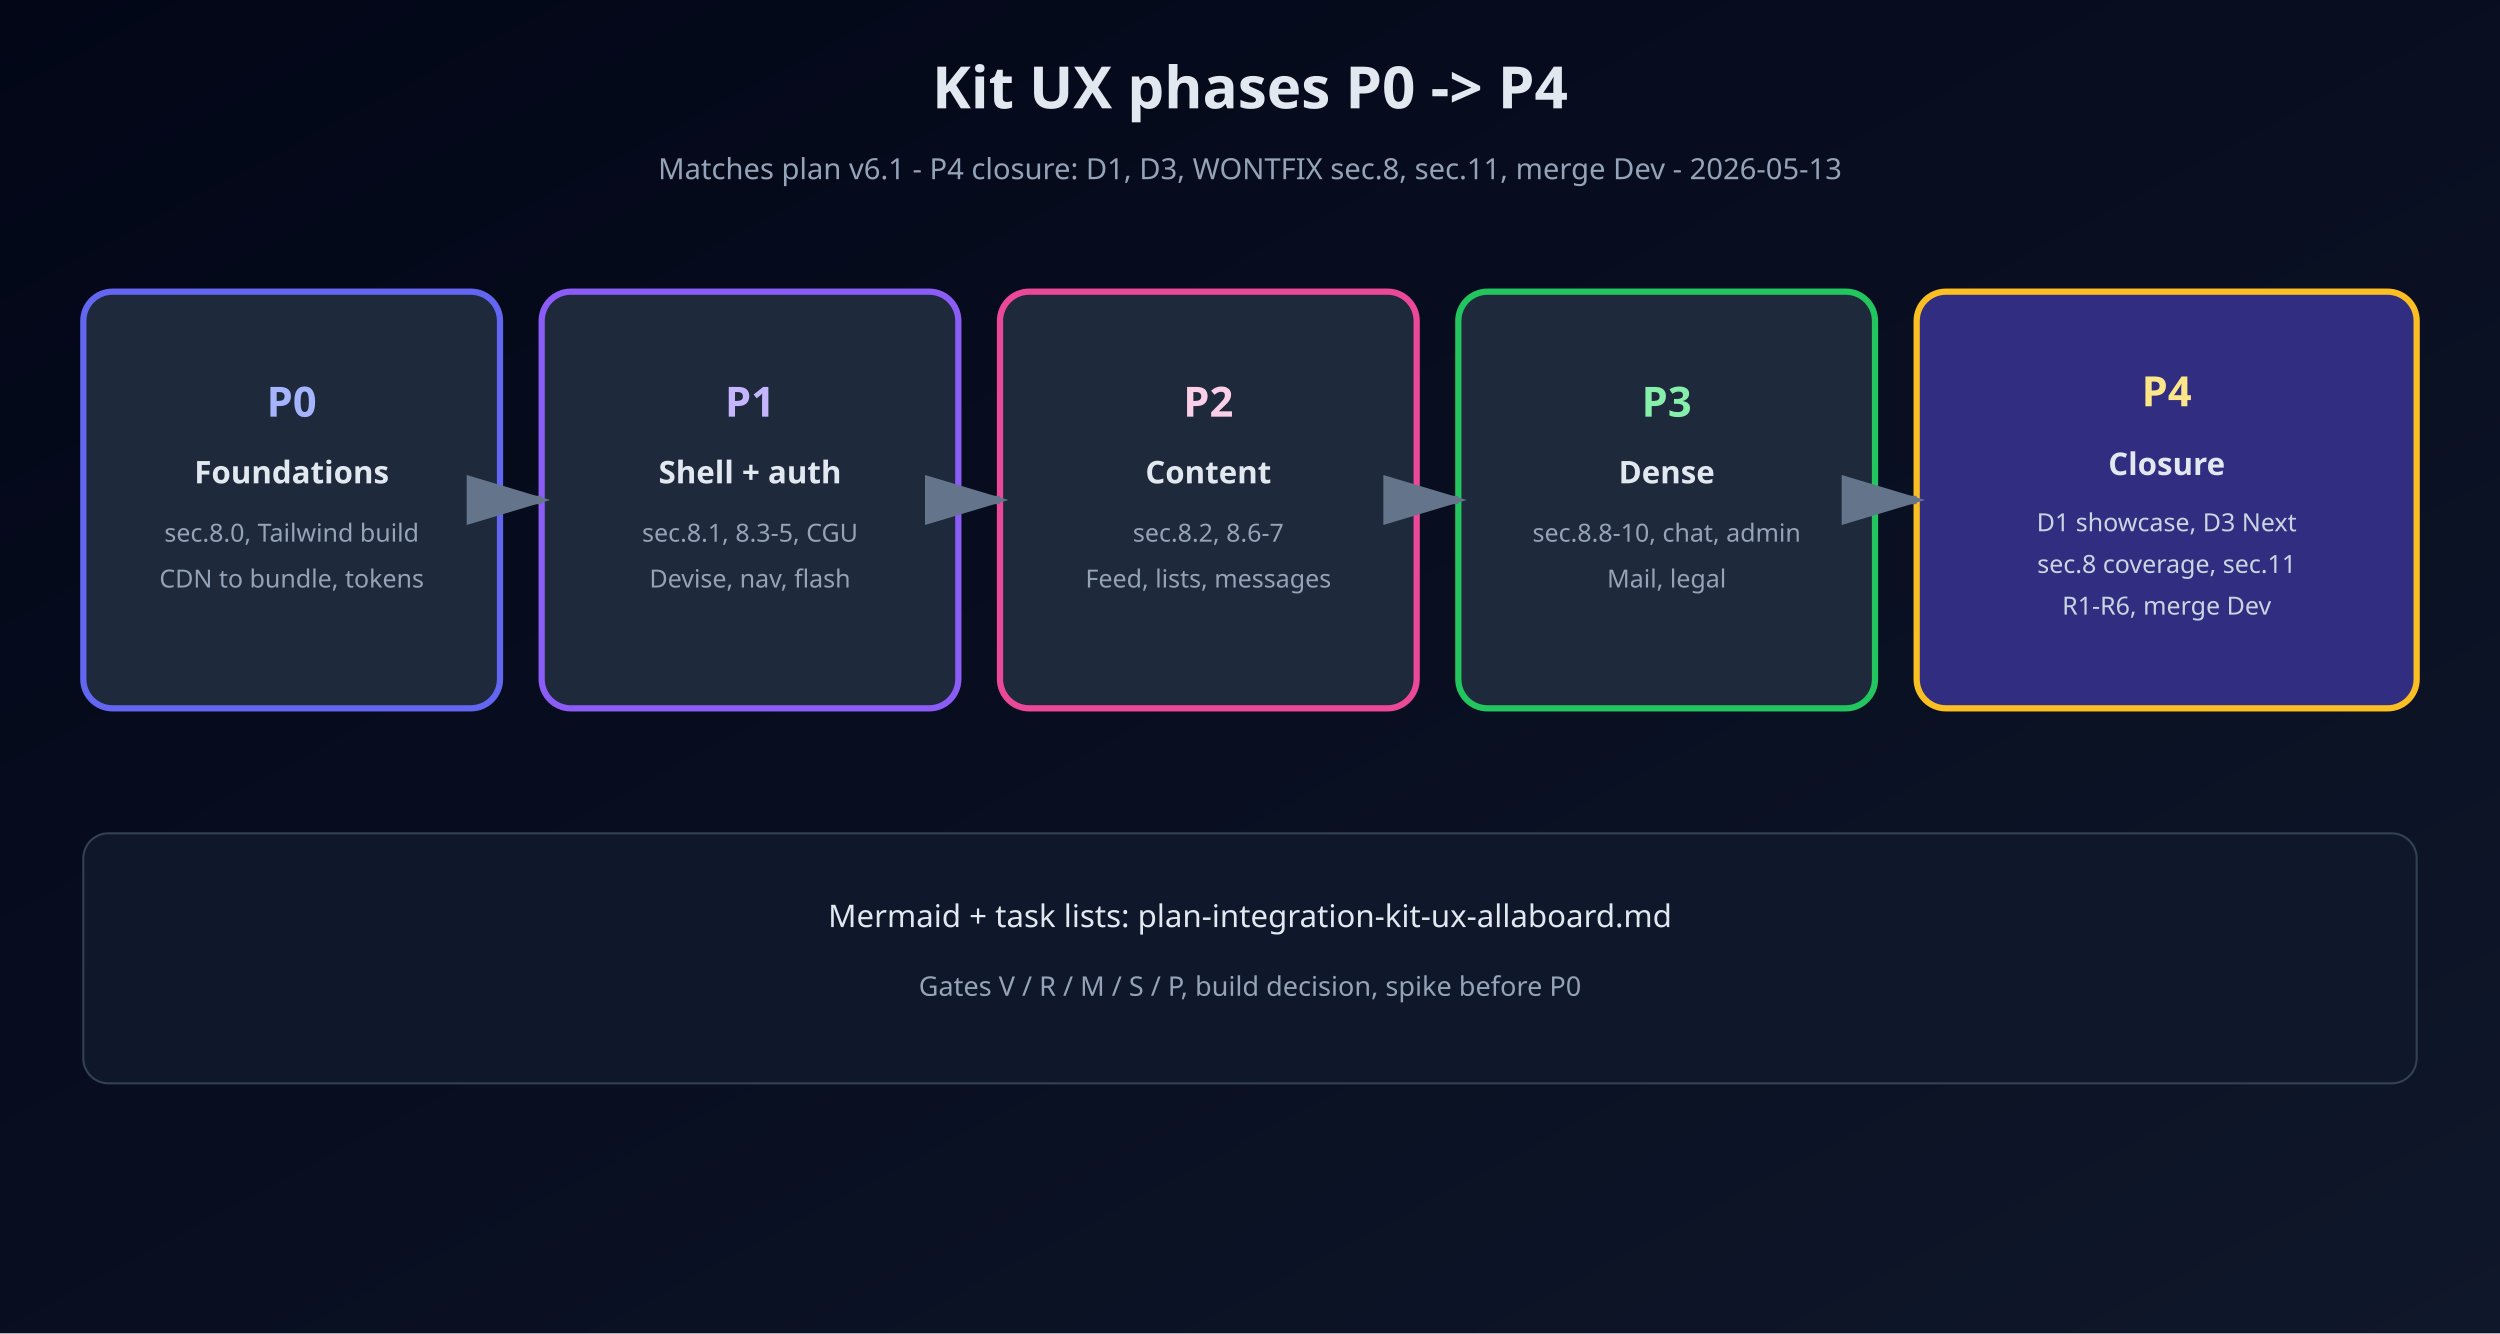
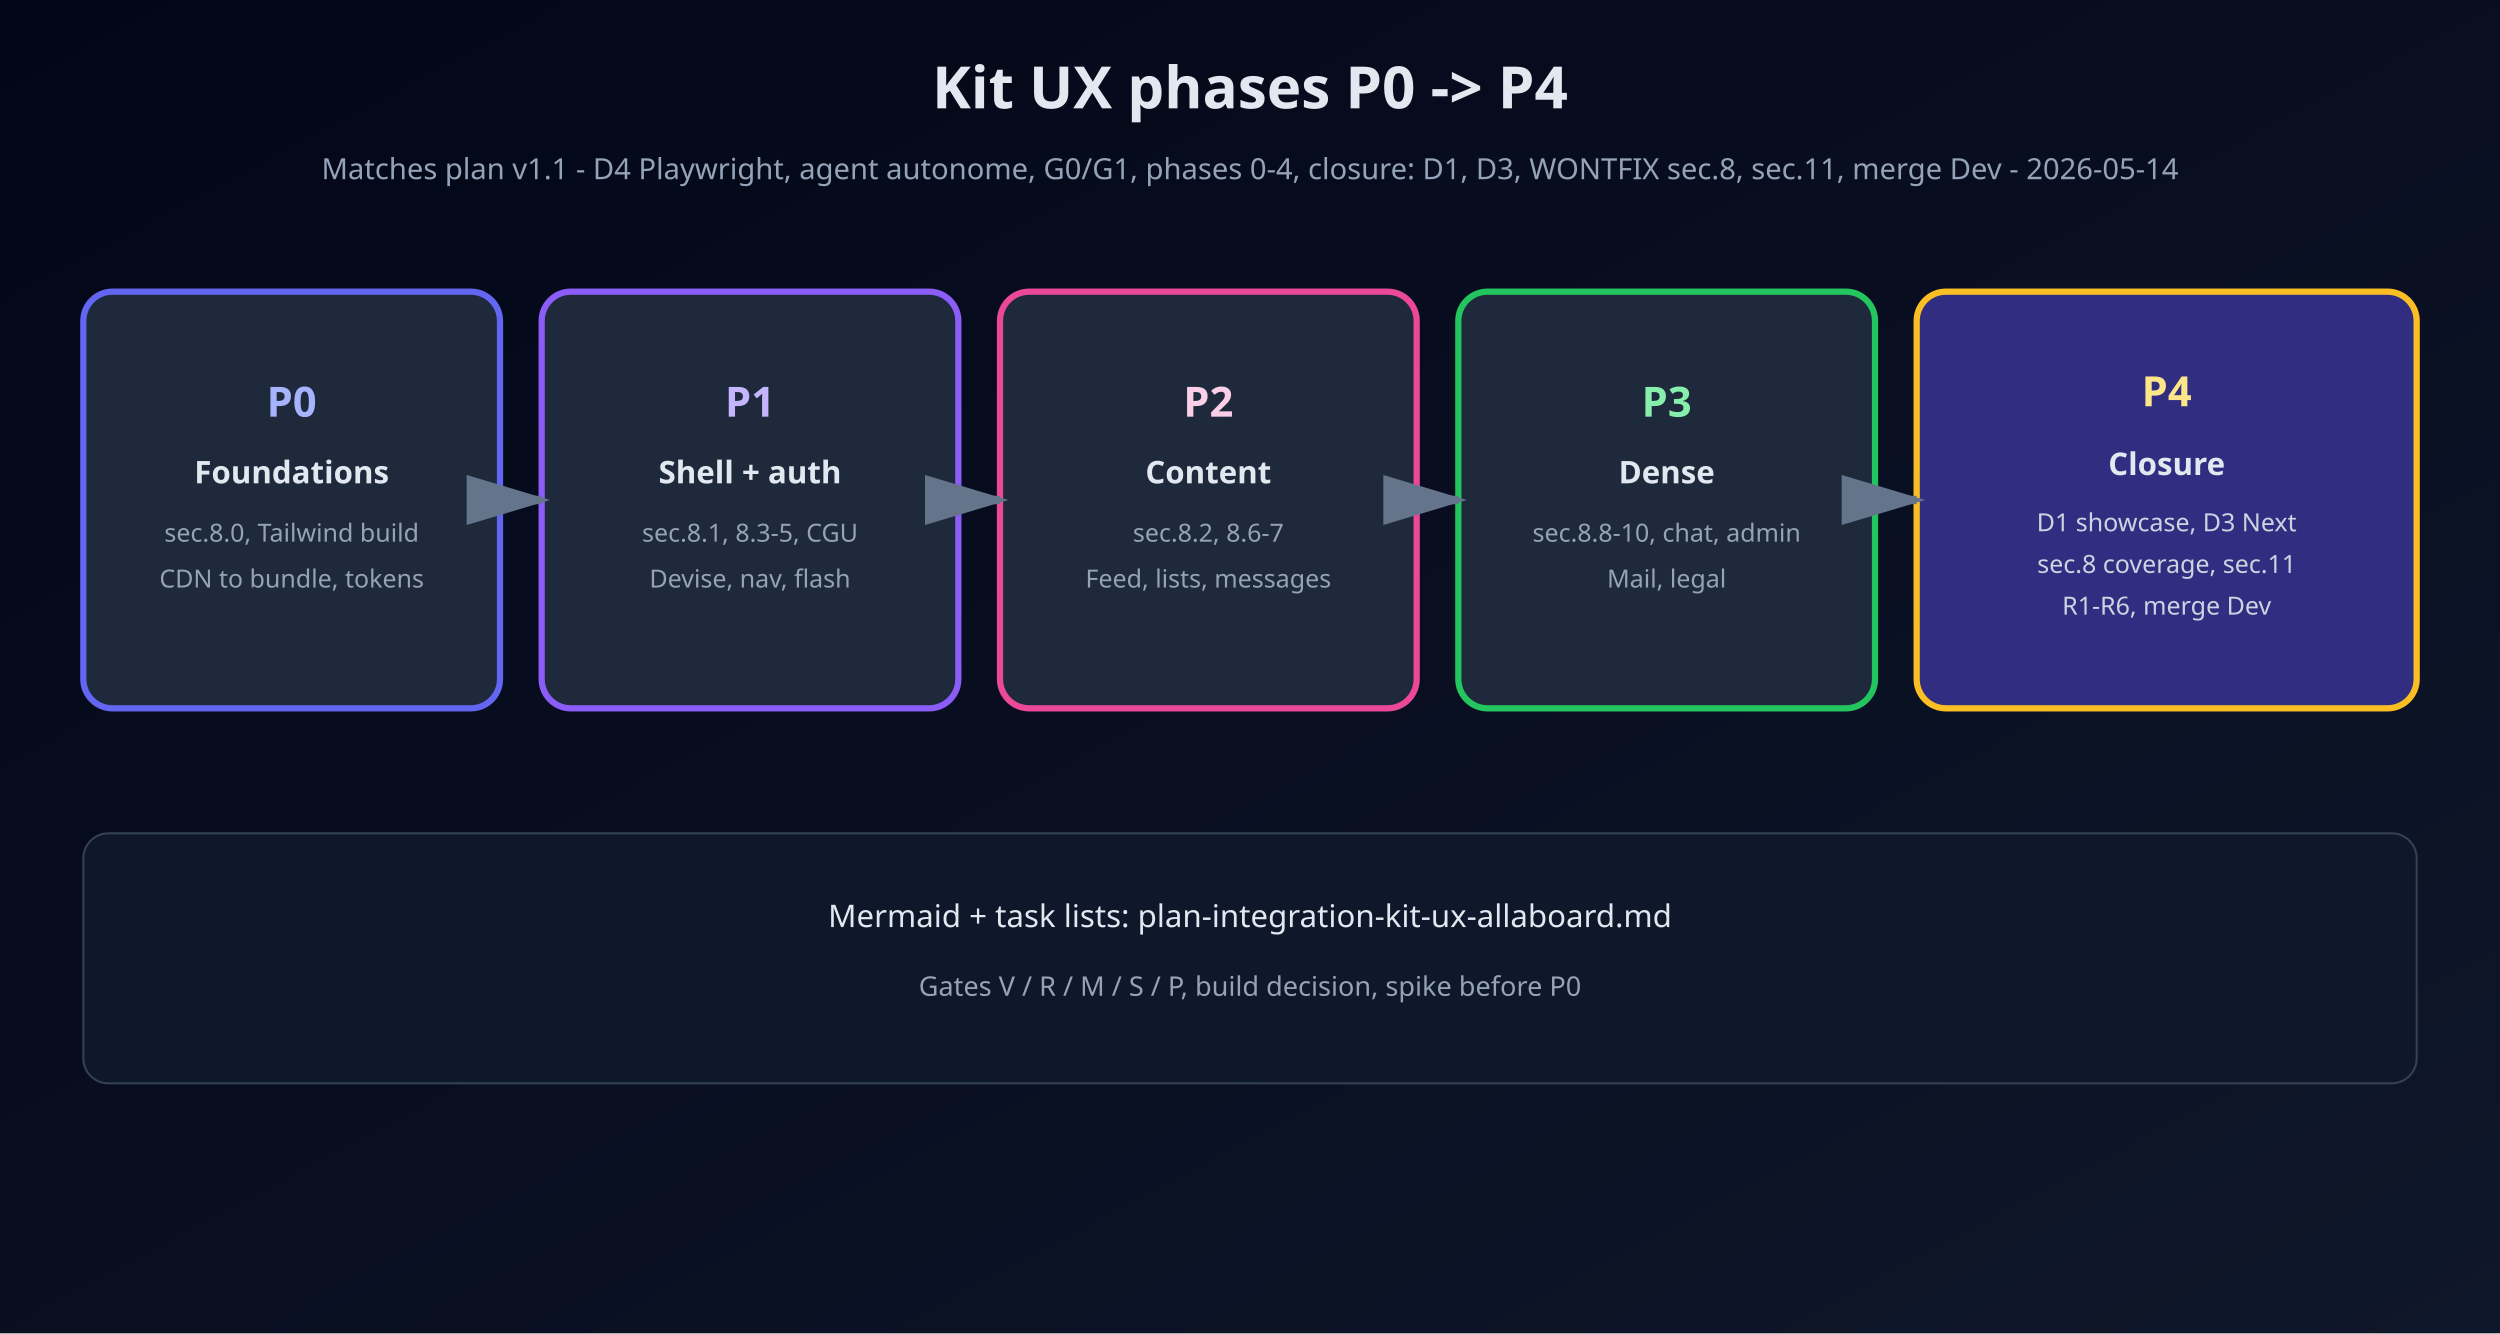
<svg xmlns="http://www.w3.org/2000/svg" width="1200" height="640" viewBox="0 0 1200 640">
  <defs>
    <linearGradient id="bg2" x1="0" y1="0" x2="1" y2="1">
      <stop offset="0%" stop-color="#020617" />
      <stop offset="100%" stop-color="#0f172a" />
    </linearGradient>
    <marker id="arr" markerWidth="10" markerHeight="10" refX="9" refY="3" orient="auto">
      <polygon points="0 0, 10 3, 0 6" fill="#64748b" />
    </marker>
  </defs>
  <rect width="1200" height="640" fill="url(#bg2)" />
  <text x="600" y="52" text-anchor="middle" fill="#e2e8f0" font-family="system-ui,sans-serif" font-size="28" font-weight="600">Kit UX phases P0 -&gt; P4</text>
-   <text x="600" y="86" text-anchor="middle" fill="#94a3b8" font-family="system-ui,sans-serif" font-size="14">Matches plan v6.1 - P4 closure: D1, D3, WONTFIX sec.8, sec.11, merge Dev - 2026-05-13</text>
+   <text x="600" y="86" text-anchor="middle" fill="#94a3b8" font-family="system-ui,sans-serif" font-size="14">Matches plan v1.1 - D4 Playwright, agent autonome, G0/G1, phases 0-4, closure: D1, D3, WONTFIX sec.8, sec.11, merge Dev - 2026-05-14</text>
  <g font-family="system-ui,sans-serif">
    <rect x="40" y="140" width="200" height="200" rx="14" fill="#1e293b" stroke="#6366f1" stroke-width="3" />
    <text x="140" y="200" text-anchor="middle" fill="#a5b4fc" font-size="20" font-weight="700">P0</text>
    <text x="140" y="232" text-anchor="middle" fill="#e2e8f0" font-size="15" font-weight="600">Foundations</text>
    <text x="140" y="260" text-anchor="middle" fill="#94a3b8" font-size="12">sec.8.0, Tailwind build</text>
    <text x="140" y="282" text-anchor="middle" fill="#94a3b8" font-size="12">CDN to bundle, tokens</text>
    <rect x="260" y="140" width="200" height="200" rx="14" fill="#1e293b" stroke="#8b5cf6" stroke-width="3" />
    <text x="360" y="200" text-anchor="middle" fill="#c4b5fd" font-size="20" font-weight="700">P1</text>
    <text x="360" y="232" text-anchor="middle" fill="#e2e8f0" font-size="15" font-weight="600">Shell + auth</text>
    <text x="360" y="260" text-anchor="middle" fill="#94a3b8" font-size="12">sec.8.1, 8.3-5, CGU</text>
    <text x="360" y="282" text-anchor="middle" fill="#94a3b8" font-size="12">Devise, nav, flash</text>
    <rect x="480" y="140" width="200" height="200" rx="14" fill="#1e293b" stroke="#ec4899" stroke-width="3" />
    <text x="580" y="200" text-anchor="middle" fill="#fbcfe8" font-size="20" font-weight="700">P2</text>
    <text x="580" y="232" text-anchor="middle" fill="#e2e8f0" font-size="15" font-weight="600">Content</text>
    <text x="580" y="260" text-anchor="middle" fill="#94a3b8" font-size="12">sec.8.2, 8.6-7</text>
    <text x="580" y="282" text-anchor="middle" fill="#94a3b8" font-size="12">Feed, lists, messages</text>
    <rect x="700" y="140" width="200" height="200" rx="14" fill="#1e293b" stroke="#22c55e" stroke-width="3" />
    <text x="800" y="200" text-anchor="middle" fill="#86efac" font-size="20" font-weight="700">P3</text>
    <text x="800" y="232" text-anchor="middle" fill="#e2e8f0" font-size="15" font-weight="600">Dense</text>
    <text x="800" y="260" text-anchor="middle" fill="#94a3b8" font-size="12">sec.8.8-10, chat, admin</text>
    <text x="800" y="282" text-anchor="middle" fill="#94a3b8" font-size="12">Mail, legal</text>
    <rect x="920" y="140" width="240" height="200" rx="14" fill="#312e81" stroke="#fbbf24" stroke-width="3" />
    <text x="1040" y="195" text-anchor="middle" fill="#fde68a" font-size="20" font-weight="700">P4</text>
    <text x="1040" y="228" text-anchor="middle" fill="#e2e8f0" font-size="15" font-weight="600">Closure</text>
    <text x="1040" y="255" text-anchor="middle" fill="#cbd5e1" font-size="12">D1 showcase, D3 Next</text>
    <text x="1040" y="275" text-anchor="middle" fill="#cbd5e1" font-size="12">sec.8 coverage, sec.11</text>
    <text x="1040" y="295" text-anchor="middle" fill="#cbd5e1" font-size="12">R1-R6, merge Dev</text>
    <line x1="240" y1="240" x2="260" y2="240" stroke="#64748b" stroke-width="4" marker-end="url(#arr)" />
    <line x1="460" y1="240" x2="480" y2="240" stroke="#64748b" stroke-width="4" marker-end="url(#arr)" />
    <line x1="680" y1="240" x2="700" y2="240" stroke="#64748b" stroke-width="4" marker-end="url(#arr)" />
    <line x1="900" y1="240" x2="920" y2="240" stroke="#64748b" stroke-width="4" marker-end="url(#arr)" />
  </g>
  <rect x="40" y="400" width="1120" height="120" rx="12" fill="#0f172a" stroke="#334155" stroke-width="1" />
  <text x="600" y="445" text-anchor="middle" fill="#e2e8f0" font-family="system-ui,sans-serif" font-size="15">Mermaid + task lists: plan-integration-kit-ux-allaboard.md</text>
  <text x="600" y="478" text-anchor="middle" fill="#94a3b8" font-family="system-ui,sans-serif" font-size="13">Gates V / R / M / S / P, build decision, spike before P0</text>
</svg>
